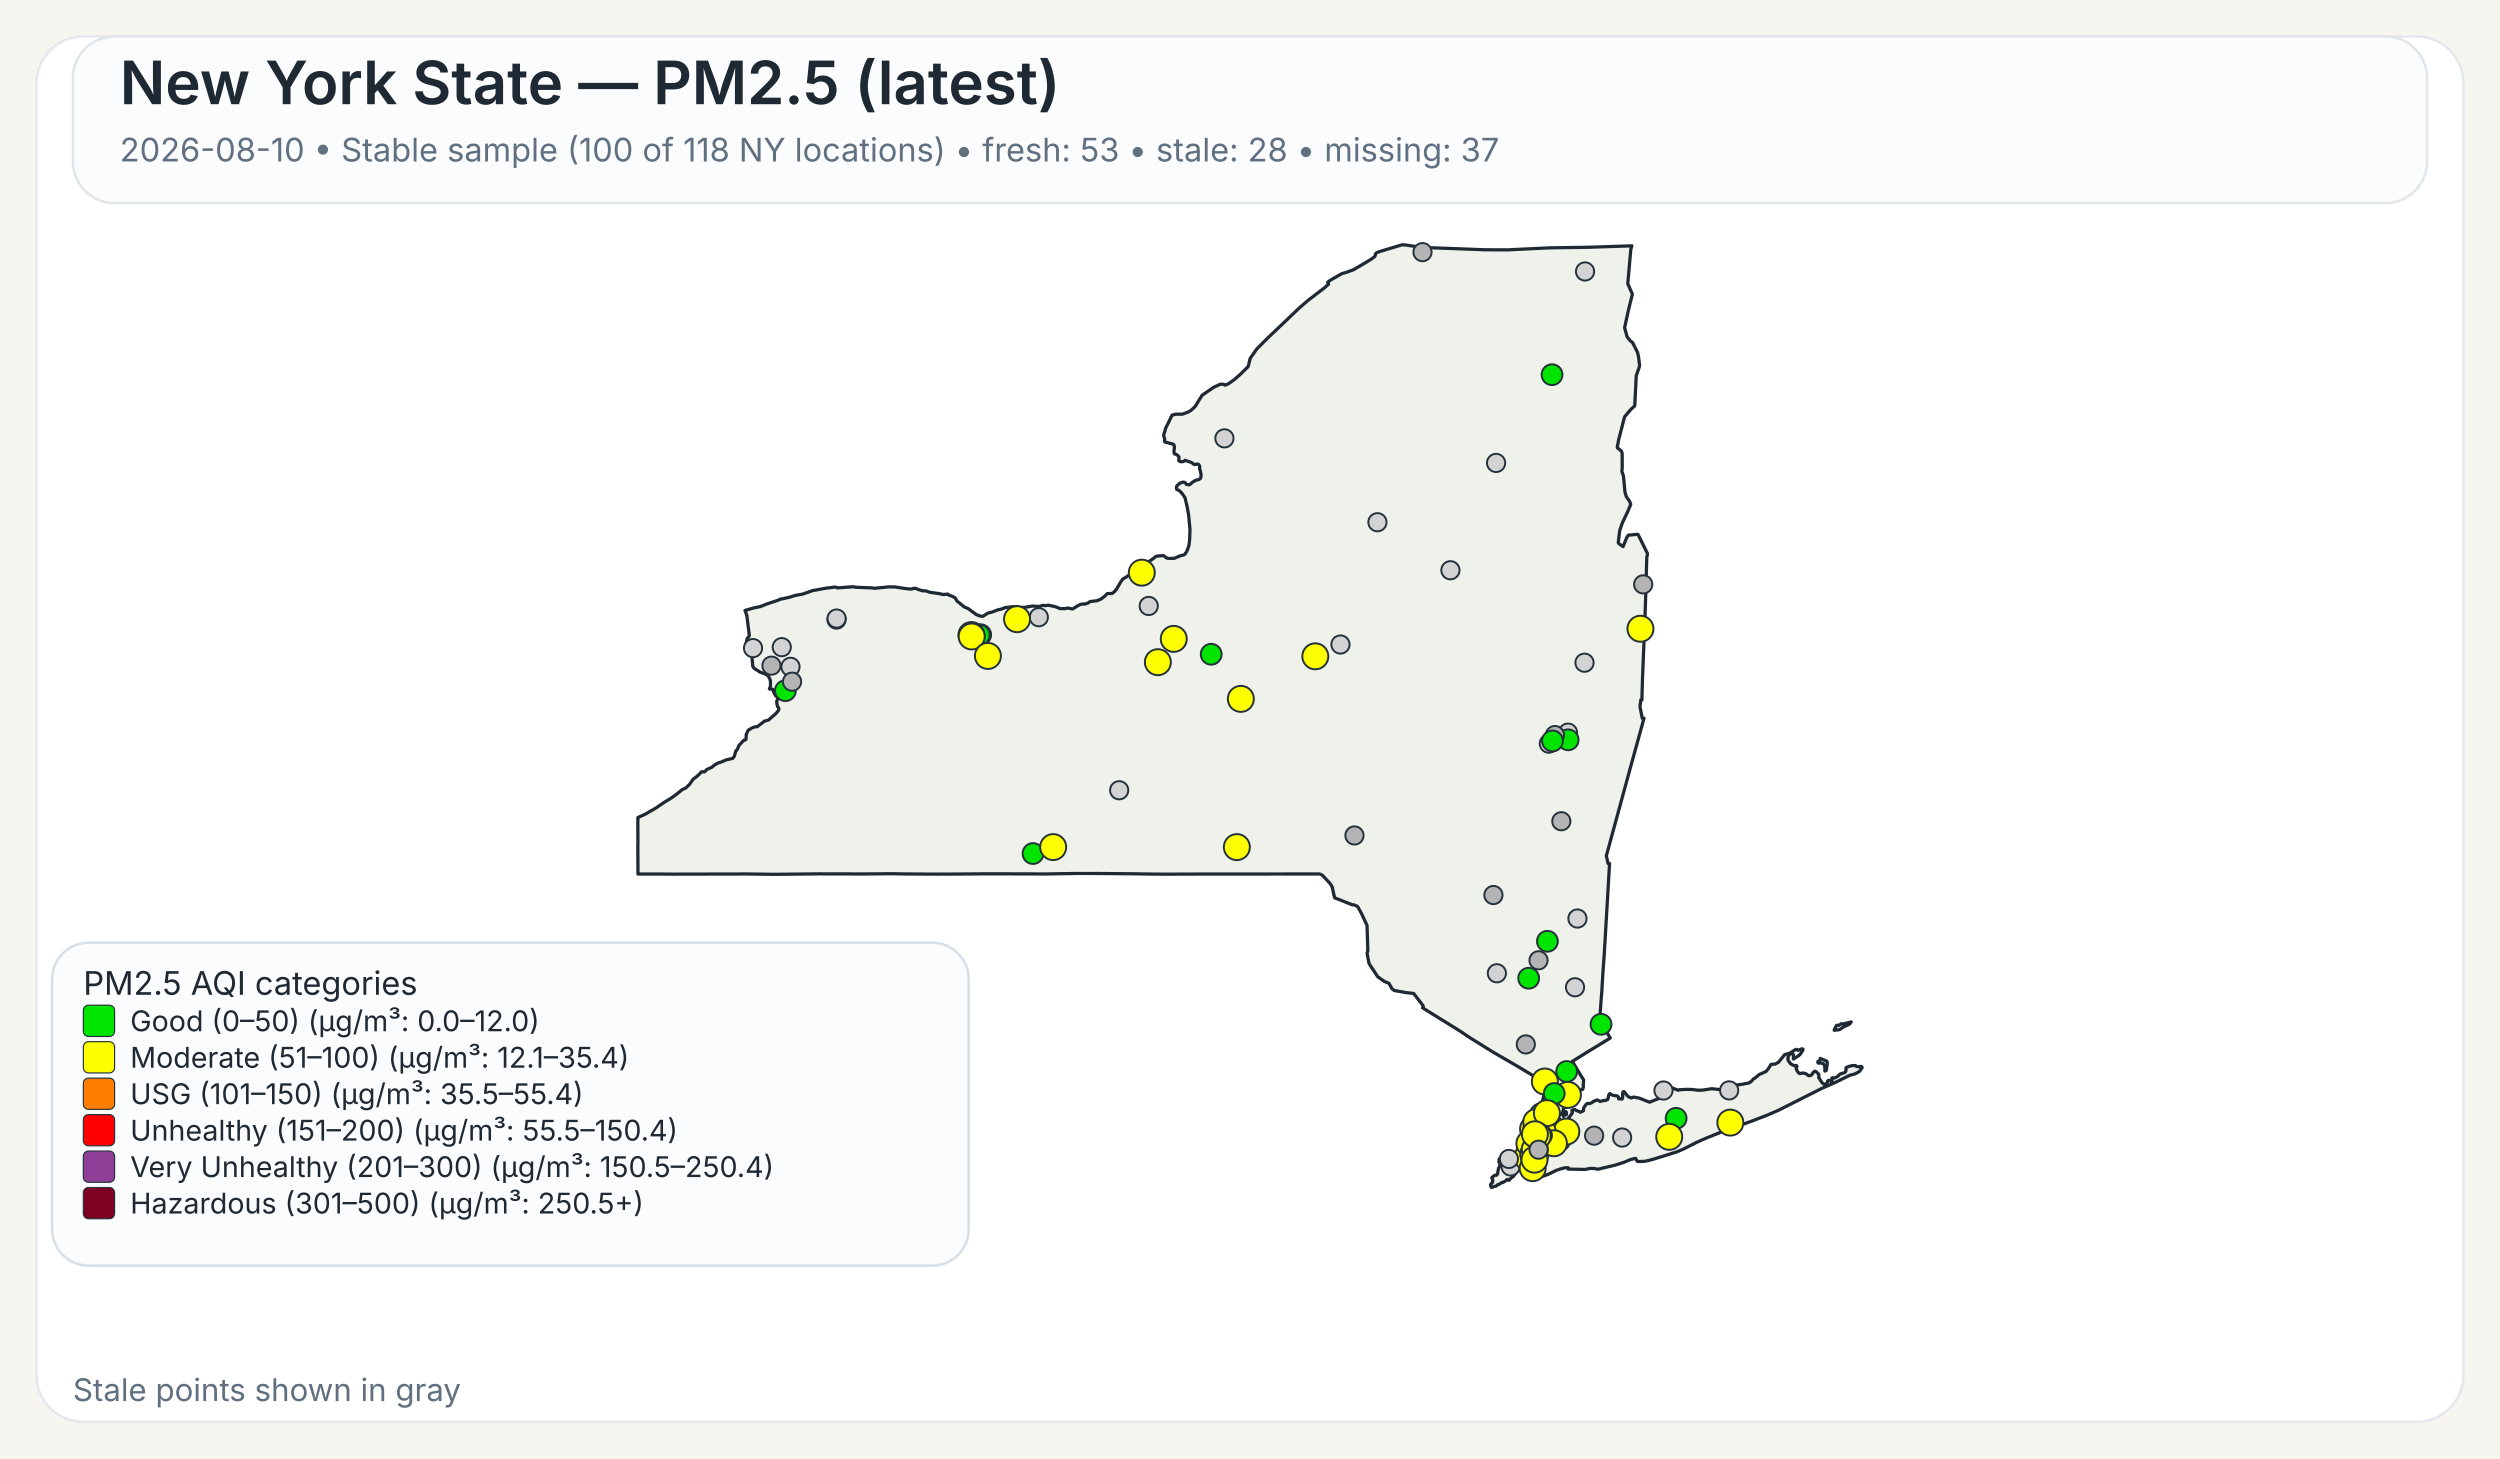
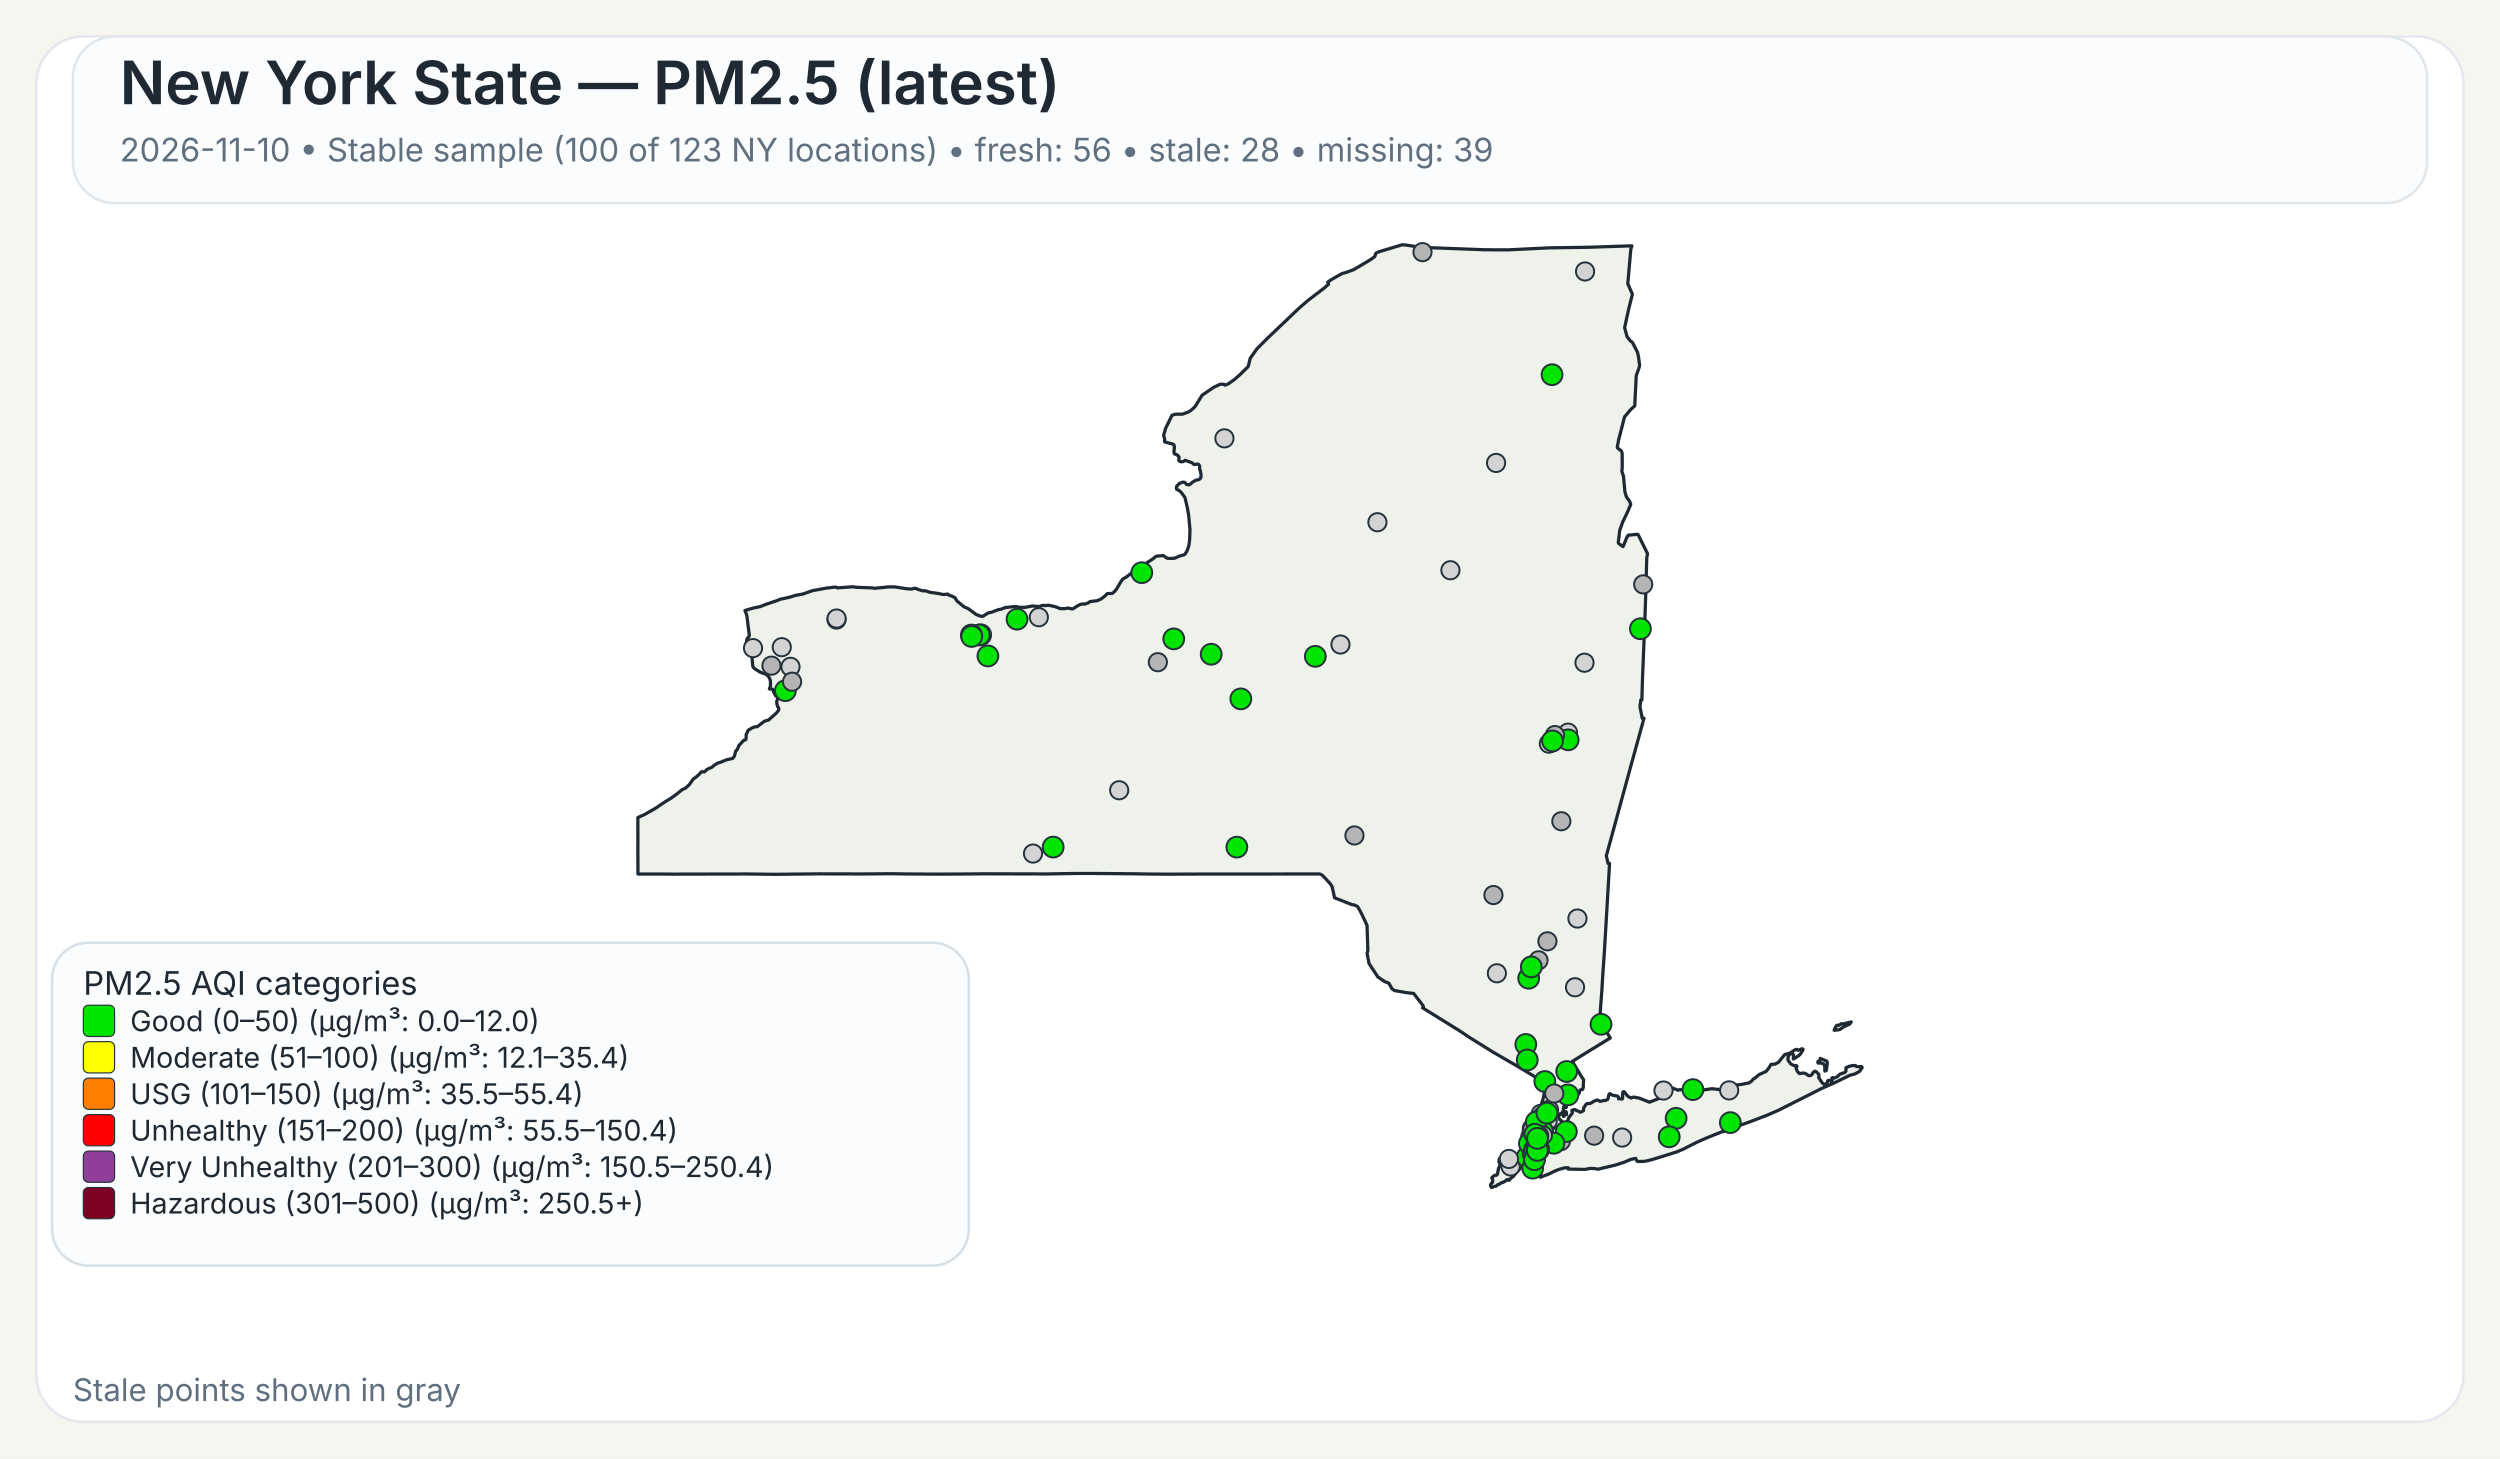
<svg xmlns="http://www.w3.org/2000/svg" width="960" height="560">
  <rect x="0" y="0" width="960" height="560" fill="#F7F5EF" />
  <rect x="14" y="14" width="932" height="532" rx="18" ry="18" fill="#FFFFFF" stroke="#E4E8EE" stroke-width="1" />
  <rect x="28" y="14" width="904" height="64" rx="16" ry="16" fill="#FBFCFD" stroke="#E1E6EB" stroke-width="1" />
  <text x="46" y="40" font-family="Public Sans, Inter, Aptos, Segoe UI, Arial, sans-serif" font-size="23" font-weight="600" fill="#1F2933">New York State — PM2.5 (latest)</text>
-   <text x="46" y="62" font-family="Public Sans, Inter, Aptos, Segoe UI, Arial, sans-serif" font-size="12.5" font-weight="400" fill="#607080">2026-08-10 • Stable sample (100 of 118 NY locations) • fresh: 53 • stale: 28 • missing: 37</text>
+   <text x="46" y="62" font-family="Public Sans, Inter, Aptos, Segoe UI, Arial, sans-serif" font-size="12.5" font-weight="400" fill="#607080">2026-11-10 • Stable sample (100 of 123 NY locations) • fresh: 56 • stale: 28 • missing: 39</text>
  <path d="M601.06,426.90 L601.23,426.83 L601.48,427.07 L601.55,427.32 L601.50,428.06 L601.28,428.08 L601.08,427.81 L601.04,427.27 L601.06,426.90 Z" fill="#EEF2EA" stroke="#1F2933" stroke-width="1.25" stroke-linejoin="round" />
  <path d="M585.16,439.66 L585.21,439.61 L585.24,439.63 L585.33,439.75 L585.00,440.50 L584.94,440.59 L584.83,440.54 L584.77,440.43 L584.80,440.38 L585.16,439.66 Z" fill="#EEF2EA" stroke="#1F2933" stroke-width="1.25" stroke-linejoin="round" />
  <path d="M579.00,452.87 L578.74,452.93 L578.02,453.54 L577.00,454.12 L576.75,454.04 L575.70,454.75 L575.07,454.93 L574.52,455.48 L573.72,455.58 L572.92,456.00 L572.71,455.95 L572.45,455.50 L572.36,455.05 L572.56,454.57 L573.14,454.01 L573.21,453.18 L572.85,452.21 L573.97,451.28 L574.68,451.28 L575.04,450.81 L575.45,448.53 L575.88,447.92 L575.97,447.53 L575.92,446.38 L575.63,446.32 L575.58,446.12 L575.66,445.16 L576.32,444.30 L576.87,444.03 L577.23,444.07 L577.46,444.30 L578.49,444.56 L580.44,444.30 L582.44,443.79 L583.07,443.83 L583.44,444.38 L583.57,445.77 L584.00,446.72 L584.43,447.38 L584.07,448.20 L583.53,448.95 L582.19,450.36 L580.96,451.93 L580.89,451.88 L580.35,452.27 L579.42,453.28 L579.25,452.99 L579.00,452.87 Z" fill="#EEF2EA" stroke="#1F2933" stroke-width="1.25" stroke-linejoin="round" />
  <path d="M698.65,407.28 L698.89,406.98 L698.98,406.42 L701.51,407.51 L701.69,408.12 L701.35,410.97 L700.83,411.31 L700.74,411.25 L700.74,409.57 L700.38,408.71 L700.19,408.52 L699.35,408.18 L698.24,408.24 L698.08,408.08 L698.02,407.81 L698.15,407.57 L698.65,407.28 Z" fill="#EEF2EA" stroke="#1F2933" stroke-width="1.25" stroke-linejoin="round" />
  <path d="M709.87,392.68 L710.87,392.40 L710.37,393.17 L709.71,393.51 L708.74,393.94 L707.77,394.42 L706.83,395.10 L706.37,395.39 L704.33,395.63 L704.44,395.18 L704.77,394.57 L705.12,393.94 L705.39,393.69 L706.11,393.74 L707.05,393.11 L707.70,393.19 L709.32,392.81 L709.87,392.68 Z" fill="#EEF2EA" stroke="#1F2933" stroke-width="1.25" stroke-linejoin="round" />
  <path d="M601.43,424.75 L601.44,424.82 L601.44,424.87 L601.44,424.97 L601.48,425.16 L601.44,425.24 L601.21,425.31 L600.95,425.08 L600.95,424.92 L601.10,424.88 L601.13,424.65 L601.23,424.58 L601.37,424.64 L601.42,424.70 L601.43,424.75 Z" fill="#EEF2EA" stroke="#1F2933" stroke-width="1.25" stroke-linejoin="round" />
  <path d="M623.05,163.10 L621.53,169.00 L621.04,171.61 L621.07,171.95 L622.62,173.20 L622.91,174.06 L622.94,179.46 L622.80,180.98 L623.43,182.92 L623.96,188.79 L624.50,190.70 L624.50,190.71 L625.79,192.51 L626.21,193.67 L625.60,195.12 L625.01,196.54 L623.06,200.59 L622.75,201.47 L621.98,203.67 L621.41,208.34 L621.56,208.68 L623.25,209.89 L624.72,206.33 L625.25,205.52 L628.84,205.16 L629.06,205.34 L632.45,212.18 L632.66,212.61 L632.36,214.21 L632.03,225.74 L632.03,225.80 L632.02,226.34 L632.00,227.05 L631.90,230.25 L631.64,238.09 L631.03,253.00 L630.74,259.97 L630.73,260.06 L630.73,260.23 L630.48,268.80 L630.08,268.74 L629.75,271.32 L630.61,275.80 L631.30,275.80 L628.80,284.88 L626.09,294.70 L622.63,307.38 L616.83,328.64 L617.50,331.57 L618.07,331.57 L617.02,349.62 L617.02,349.66 L616.71,354.88 L616.28,362.25 L616.04,366.27 L615.53,373.42 L615.30,377.22 L615.29,377.28 L615.29,377.35 L615.28,377.44 L615.28,377.49 L615.27,377.53 L615.19,379.03 L615.19,379.14 L615.18,379.18 L615.18,379.35 L615.17,379.49 L615.12,380.31 L615.09,380.73 L615.08,380.89 L614.72,385.46 L614.66,386.30 L614.29,391.98 L618.35,398.60 L616.75,399.56 L616.45,399.75 L610.52,403.39 L609.46,404.03 L609.01,404.31 L603.77,407.58 L605.77,410.89 L606.19,411.58 L606.62,412.29 L607.18,413.23 L608.08,414.62 L608.12,414.70 L607.96,416.83 L608.04,417.28 L607.81,418.17 L607.68,418.35 L607.54,418.27 L606.73,418.62 L606.42,419.73 L606.23,420.03 L605.55,420.48 L604.13,421.08 L603.54,421.65 L602.05,422.64 L600.59,424.82 L600.46,425.17 L600.38,425.37 L600.34,426.13 L600.15,426.98 L600.19,427.32 L600.39,427.51 L600.54,427.87 L600.54,428.09 L600.53,428.27 L600.60,428.55 L600.51,428.65 L600.44,428.71 L600.35,428.62 L600.18,428.29 L600.01,427.93 L600.10,427.54 L599.94,427.19 L599.85,427.21 L599.64,427.48 L599.51,427.81 L599.07,427.70 L598.72,427.92 L598.55,428.85 L598.57,429.17 L598.77,429.63 L599.21,430.17 L599.64,430.41 L600.31,431.59 L600.59,432.07 L600.90,432.04 L601.36,431.60 L601.36,431.60 L602.21,429.98 L602.19,429.51 L603.74,427.42 L603.84,427.11 L603.60,426.42 L603.67,426.33 L604.61,426.05 L606.88,427.09 L607.17,426.96 L608.05,426.54 L608.14,425.40 L608.93,424.24 L609.36,423.80 L609.77,423.70 L610.33,423.82 L611.26,423.43 L611.66,423.07 L613.16,422.42 L613.38,422.39 L614.46,422.95 L616.17,422.51 L616.43,422.62 L617.32,422.20 L617.49,421.82 L617.52,421.77 L617.81,420.28 L618.19,419.93 L618.22,419.96 L618.50,420.18 L618.60,420.26 L618.84,420.36 L619.48,420.63 L619.66,420.66 L619.90,420.69 L620.59,420.79 L621.03,420.85 L621.08,420.86 L621.49,421.26 L621.50,421.39 L621.55,421.93 L622.90,422.03 L623.09,421.64 L623.06,420.27 L623.21,419.33 L623.28,419.23 L623.69,419.22 L624.78,420.64 L625.29,421.11 L626.07,421.51 L626.50,421.62 L626.59,421.46 L627.35,421.28 L629.51,421.69 L629.51,421.69 L633.42,423.24 L638.19,421.34 L638.36,420.84 L638.45,419.18 L638.68,418.35 L640.49,417.89 L642.20,417.80 L644.45,418.67 L644.65,418.48 L647.29,418.32 L649.72,418.35 L652.18,418.65 L653.70,418.61 L657.40,418.06 L660.48,418.42 L661.32,417.62 L664.03,416.80 L665.53,416.46 L666.97,416.64 L668.73,416.40 L671.71,415.83 L672.90,414.88 L673.16,414.40 L673.82,414.05 L675.50,412.63 L678.13,411.46 L679.12,410.27 L680.04,408.74 L681.66,408.60 L682.91,407.93 L685.34,404.94 L686.69,404.59 L687.35,404.38 L689.21,403.16 L689.94,402.93 L690.28,403.23 L690.57,403.30 L691.93,402.73 L692.35,402.87 L692.38,403.11 L691.44,404.66 L690.75,405.35 L688.66,406.65 L688.68,405.06 L688.30,404.60 L687.92,404.54 L687.60,404.66 L687.09,405.06 L686.58,406.01 L686.59,407.08 L687.65,408.54 L688.81,409.15 L689.85,409.20 L690.06,409.50 L689.68,410.21 L690.24,411.51 L691.03,412.27 L692.17,412.06 L692.88,412.09 L693.59,412.39 L694.51,413.06 L695.19,413.03 L695.62,412.79 L695.84,412.56 L696.12,411.95 L696.83,411.38 L696.98,411.33 L697.37,411.49 L698.35,412.46 L698.48,413.14 L698.35,413.73 L699.60,415.66 L700.04,416.12 L700.44,416.32 L700.84,416.33 L701.58,415.93 L701.76,415.37 L701.81,415.13 L701.99,414.91 L702.86,414.89 L703.07,415.26 L703.12,415.25 L703.24,415.22 L703.45,415.13 L703.57,414.86 L703.45,414.38 L703.43,414.00 L703.70,413.83 L704.39,413.98 L705.62,413.37 L706.56,412.46 L708.48,411.82 L708.83,411.29 L708.88,410.85 L708.80,410.51 L708.92,409.94 L710.19,409.44 L711.31,409.19 L712.51,409.17 L712.73,409.44 L713.09,409.58 L714.27,409.63 L714.58,409.48 L714.99,409.75 L715.07,409.99 L714.02,411.45 L712.24,412.42 L710.34,412.90 L704.77,415.65 L699.71,417.88 L682.98,426.32 L678.57,428.24 L672.42,430.60 L662.20,434.30 L661.73,434.58 L661.49,434.51 L660.84,434.74 L655.19,437.03 L651.62,438.61 L646.31,441.30 L643.78,442.36 L638.41,444.04 L634.66,445.20 L632.83,445.67 L631.47,445.96 L631.32,445.96 L628.83,446.02 L628.63,445.87 L628.07,444.81 L626.15,445.24 L623.74,446.28 L621.85,446.89 L620.27,447.40 L613.61,448.98 L612.34,448.74 L610.73,448.66 L608.60,449.06 L605.36,448.99 L602.17,448.93 L602.19,448.77 L602.25,448.43 L600.97,448.42 L599.39,448.83 L599.07,448.91 L597.43,449.50 L594.79,450.81 L591.48,452.07 L591.48,451.26 L591.59,450.86 L591.41,450.49 L591.24,450.39 L590.88,450.18 L590.56,449.81 L590.00,449.87 L588.10,450.05 L587.46,450.03 L587.05,449.85 L586.87,449.72 L586.81,449.43 L587.15,448.99 L587.21,448.90 L587.49,448.42 L587.39,448.02 L586.94,447.62 L585.63,447.32 L585.23,446.64 L585.06,445.69 L585.31,444.71 L585.45,444.41 L585.68,443.96 L586.50,442.95 L586.37,441.37 L586.22,441.17 L586.16,441.08 L586.11,440.71 L586.29,440.19 L586.49,440.03 L586.59,439.53 L586.42,439.11 L586.13,438.91 L586.77,435.14 L587.04,434.58 L587.53,433.54 L588.00,432.56 L588.37,431.79 L590.66,426.98 L591.27,425.68 L591.55,425.09 L591.55,425.09 L591.90,424.00 L592.36,422.57 L592.47,422.24 L593.89,415.87 L593.37,415.86 L592.83,415.54 L585.14,410.91 L585.14,410.91 L582.09,409.08 L581.83,408.93 L574.90,404.92 L573.64,404.20 L565.84,399.35 L564.27,398.37 L560.37,395.76 L546.26,387.01 L546.57,386.68 L546.49,386.22 L542.83,381.48 L542.63,381.46 L540.06,381.17 L535.45,380.37 L534.54,379.69 L533.32,377.55 L531.70,376.93 L529.06,375.09 L525.71,370.01 L525.14,367.03 L524.96,366.10 L525.25,365.02 L524.94,355.37 L522.72,350.61 L521.32,348.08 L519.78,347.40 L519.41,347.49 L512.48,344.75 L511.52,340.44 L510.72,339.24 L507.79,336.09 L506.74,335.59 L502.43,335.60 L502.18,335.60 L499.75,335.60 L499.39,335.61 L499.35,335.61 L469.83,335.63 L469.66,335.63 L462.36,335.64 L461.30,335.63 L460.85,335.63 L460.00,335.64 L448.21,335.68 L447.85,335.68 L441.17,335.63 L440.91,335.63 L435.49,335.54 L435.46,335.54 L420.14,335.41 L418.99,335.41 L413.90,335.41 L413.83,335.41 L413.52,335.41 L412.93,335.41 L412.60,335.42 L411.23,335.45 L411.22,335.45 L408.74,335.48 L408.73,335.48 L401.77,335.60 L379.14,335.54 L372.91,335.59 L364.59,335.65 L360.26,335.66 L359.71,335.67 L347.88,335.60 L347.87,335.60 L342.30,335.51 L337.43,335.55 L331.40,335.60 L314.24,335.56 L297.70,335.74 L295.08,335.71 L287.13,335.61 L286.61,335.61 L258.23,335.67 L257.47,335.66 L253.93,335.63 L253.07,335.62 L253.07,335.63 L244.98,335.62 L244.93,325.04 L244.95,323.48 L244.96,322.52 L244.95,321.67 L244.95,321.16 L244.95,320.84 L244.93,316.08 L244.94,315.42 L244.94,313.93 L247.57,312.75 L251.88,310.27 L254.93,308.19 L257.77,306.44 L259.87,304.92 L262.02,303.17 L263.28,302.62 L264.74,301.24 L266.14,299.24 L267.54,298.19 L268.72,297.09 L269.32,296.39 L269.90,296.33 L270.33,296.44 L270.54,296.38 L271.04,295.92 L271.36,295.51 L273.40,294.60 L274.52,293.65 L275.81,292.96 L276.98,292.61 L278.76,291.83 L281.41,291.20 L282.01,290.34 L282.12,289.92 L282.55,288.31 L282.75,288.22 L283.00,287.95 L283.49,287.01 L283.63,286.42 L285.57,284.28 L285.90,284.29 L286.46,283.91 L286.55,282.02 L287.35,280.35 L289.13,279.36 L289.89,279.12 L290.78,279.05 L293.57,276.92 L295.12,276.50 L298.07,273.86 L298.97,272.76 L299.09,272.13 L298.79,271.45 L298.62,271.42 L298.36,270.43 L298.24,269.33 L298.55,268.66 L298.61,268.16 L298.25,267.28 L297.85,267.20 L297.24,266.09 L296.70,264.68 L295.46,264.54 L295.86,263.47 L295.86,261.59 L295.66,260.80 L295.08,259.71 L294.94,259.59 L294.28,258.99 L291.89,258.11 L289.57,256.64 L289.07,255.88 L288.57,250.10 L288.55,249.89 L286.78,249.43 L286.31,248.17 L286.88,245.30 L287.63,244.40 L287.73,243.95 L286.78,236.32 L286.06,234.43 L289.07,233.54 L291.93,232.93 L294.37,231.97 L298.62,230.55 L299.99,229.95 L300.12,230.02 L303.47,229.26 L305.29,228.66 L308.28,228.12 L312.00,226.81 L317.17,225.86 L320.65,225.44 L321.03,225.47 L321.59,225.76 L322.04,225.72 L327.70,225.30 L328.39,225.50 L334.82,225.75 L335.83,225.90 L341.09,225.38 L343.51,225.37 L348.32,226.10 L349.98,226.20 L350.03,226.20 L351.12,225.89 L351.79,225.98 L352.52,226.34 L354.31,226.87 L355.38,226.87 L357.13,227.45 L360.63,227.94 L361.77,228.24 L362.50,228.28 L363.98,228.13 L364.17,228.44 L365.74,229.01 L366.72,229.54 L367.48,230.77 L369.92,232.79 L370.31,233.07 L371.82,233.73 L373.38,234.88 L374.86,235.97 L376.42,236.57 L377.42,236.67 L379.40,235.40 L380.84,235.07 L383.21,234.17 L384.54,233.89 L385.93,233.32 L386.27,233.28 L386.83,233.22 L388.90,232.98 L390.48,232.95 L391.11,233.18 L393.48,233.24 L396.46,232.70 L398.89,232.91 L400.66,232.42 L401.43,232.58 L402.53,232.39 L405.18,232.95 L407.17,233.73 L409.20,233.71 L409.87,233.47 L411.66,233.83 L412.03,233.77 L413.80,232.63 L414.88,232.08 L415.91,231.92 L416.48,231.99 L417.81,231.55 L418.60,231.00 L421.39,230.66 L422.92,229.95 L424.23,228.91 L425.18,227.95 L425.69,227.93 L427.12,227.87 L427.93,227.21 L428.83,226.10 L430.44,223.32 L431.14,222.35 L431.96,221.89 L432.55,221.55 L435.18,219.53 L437.03,218.59 L437.61,217.92 L437.98,217.72 L438.51,217.88 L439.70,217.38 L440.56,215.99 L442.64,214.67 L443.82,213.70 L444.23,213.55 L446.72,213.34 L448.11,214.33 L448.97,214.45 L450.99,214.38 L453.20,213.43 L454.63,213.07 L455.05,212.77 L455.69,211.79 L456.17,210.59 L456.55,209.40 L456.81,207.36 L456.96,203.41 L456.73,200.97 L456.44,197.89 L455.97,195.10 L455.02,191.05 L453.78,189.32 L452.78,188.33 L452.13,188.08 L451.81,187.86 L451.74,187.30 L451.84,186.69 L452.22,186.31 L452.64,185.89 L453.10,185.51 L453.80,185.32 L454.18,185.14 L454.70,185.18 L455.13,185.37 L455.61,186.03 L456.63,186.18 L457.19,185.84 L457.91,185.17 L459.24,184.37 L460.00,184.28 L460.73,183.93 L461.08,183.54 L461.22,182.35 L460.90,180.72 L460.70,180.14 L460.66,179.72 L460.67,178.99 L460.38,178.40 L459.97,178.19 L458.56,178.39 L457.66,177.67 L455.09,176.75 L454.57,177.13 L454.12,177.30 L453.65,177.30 L453.29,177.28 L452.94,177.12 L452.67,176.90 L452.67,176.38 L452.79,175.72 L452.62,175.27 L451.89,174.63 L451.54,174.45 L451.01,174.30 L450.87,173.94 L450.80,173.54 L450.84,172.88 L450.99,171.72 L450.78,170.78 L450.56,170.60 L447.23,169.68 L447.20,168.34 L446.83,167.32 L447.02,166.42 L447.35,165.48 L447.50,164.69 L450.06,159.42 L451.61,159.04 L454.05,159.05 L456.36,158.18 L457.28,157.64 L458.88,156.17 L461.63,151.75 L465.96,148.79 L468.59,147.53 L469.94,147.58 L470.43,147.90 L471.65,147.40 L473.83,145.88 L476.29,143.74 L476.97,143.06 L479.31,140.74 L480.08,137.59 L482.60,134.01 L486.70,129.90 L498.91,118.26 L502.36,115.29 L508.27,110.78 L510.16,109.15 L509.83,108.34 L511.28,107.35 L515.25,105.08 L516.86,104.64 L519.80,103.55 L524.26,100.92 L526.51,99.55 L527.81,98.60 L528.14,98.00 L528.16,97.54 L528.55,97.08 L529.76,96.60 L538.43,94.00 L539.92,94.10 L544.47,94.80 L545.84,95.00 L570.26,95.91 L578.85,95.95 L585.96,95.61 L595.04,95.17 L609.91,94.95 L626.65,94.40 L626.23,95.73 L625.68,102.02 L625.07,108.95 L626.84,112.98 L625.33,119.03 L623.85,125.84 L624.79,129.27 L625.53,130.26 L625.83,130.68 L626.91,131.56 L626.91,131.56 L628.81,135.29 L629.22,137.19 L629.59,140.21 L629.45,141.06 L628.32,144.25 L627.83,154.15 L627.74,155.85 L626.19,157.27 L623.83,160.07 L623.05,163.10 Z" fill="#EEF2EA" stroke="#1F2933" stroke-width="1.25" stroke-linejoin="round" />
  <circle cx="574.80" cy="373.74" r="3.50" fill="lightgray" stroke="#24313A" stroke-width="0.75" />
  <circle cx="296.24" cy="255.61" r="3.50" fill="rgb(180,180,180)" stroke="#24313A" stroke-width="0.75" />
-   <circle cx="585.91" cy="401.06" r="3.50" fill="rgb(180,180,180)" stroke="#24313A" stroke-width="0.75" />
+   <circle cx="585.91" cy="401.06" r="4.00" fill="#00E400" stroke="#24313A" stroke-width="0.75" />
  <circle cx="590.67" cy="430.08" r="3.50" fill="lightgray" stroke="#24313A" stroke-width="0.75" />
  <circle cx="587.01" cy="375.64" r="4.00" fill="#00E400" stroke="#24313A" stroke-width="0.75" />
  <circle cx="580.07" cy="447.93" r="3.50" fill="lightgray" stroke="#24313A" stroke-width="0.75" />
  <circle cx="528.93" cy="200.54" r="3.50" fill="lightgray" stroke="#24313A" stroke-width="0.75" />
  <circle cx="622.90" cy="436.82" r="3.50" fill="lightgray" stroke="#24313A" stroke-width="0.75" />
  <circle cx="321.22" cy="237.92" r="3.50" fill="lightgray" stroke="#24313A" stroke-width="0.75" />
  <circle cx="556.96" cy="218.97" r="3.50" fill="lightgray" stroke="#24313A" stroke-width="0.75" />
  <circle cx="574.50" cy="177.77" r="3.50" fill="lightgray" stroke="#24313A" stroke-width="0.75" />
  <circle cx="429.77" cy="303.46" r="3.50" fill="lightgray" stroke="#24313A" stroke-width="0.75" />
  <circle cx="514.74" cy="247.49" r="3.50" fill="lightgray" stroke="#24313A" stroke-width="0.75" />
  <circle cx="470.18" cy="168.33" r="3.50" fill="lightgray" stroke="#24313A" stroke-width="0.75" />
  <circle cx="376.59" cy="243.75" r="4.00" fill="#00E400" stroke="#24313A" stroke-width="0.75" />
-   <circle cx="591.63" cy="427.72" r="4.00" fill="#00E400" stroke="#24313A" stroke-width="0.75" />
-   <circle cx="593.40" cy="430.37" r="4.00" fill="#00E400" stroke="#24313A" stroke-width="0.75" />
+   <circle cx="591.63" cy="427.72" r="3.50" fill="rgb(180,180,180)" stroke="#24313A" stroke-width="0.75" />
+   <circle cx="593.40" cy="430.37" r="3.50" fill="lightgray" stroke="#24313A" stroke-width="0.75" />
  <circle cx="593.93" cy="437.51" r="4.00" fill="#00E400" stroke="#24313A" stroke-width="0.75" />
  <circle cx="602.12" cy="281.33" r="3.50" fill="lightgray" stroke="#24313A" stroke-width="0.75" />
  <circle cx="398.91" cy="237.01" r="3.50" fill="lightgray" stroke="#24313A" stroke-width="0.75" />
  <circle cx="598.03" cy="436.67" r="4.00" fill="#00E400" stroke="#24313A" stroke-width="0.75" />
  <circle cx="595.98" cy="143.88" r="4.00" fill="#00E400" stroke="#24313A" stroke-width="0.75" />
  <circle cx="601.61" cy="411.46" r="4.00" fill="#00E400" stroke="#24313A" stroke-width="0.75" />
  <circle cx="608.45" cy="254.48" r="3.50" fill="lightgray" stroke="#24313A" stroke-width="0.75" />
  <circle cx="604.81" cy="379.11" r="3.50" fill="lightgray" stroke="#24313A" stroke-width="0.75" />
  <circle cx="588.51" cy="437.27" r="3.50" fill="rgb(180,180,180)" stroke="#24313A" stroke-width="0.75" />
  <circle cx="465.10" cy="251.23" r="4.00" fill="#00E400" stroke="#24313A" stroke-width="0.75" />
-   <circle cx="396.68" cy="327.76" r="4.00" fill="#00E400" stroke="#24313A" stroke-width="0.75" />
+   <circle cx="396.68" cy="327.76" r="3.50" fill="lightgray" stroke="#24313A" stroke-width="0.75" />
  <circle cx="643.63" cy="429.43" r="4.00" fill="#00E400" stroke="#24313A" stroke-width="0.75" />
-   <circle cx="586.47" cy="444.33" r="5.00" fill="#FFFF00" stroke="#24313A" stroke-width="0.75" />
+   <circle cx="586.47" cy="444.33" r="4.00" fill="#00E400" stroke="#24313A" stroke-width="0.75" />
  <circle cx="303.55" cy="256.06" r="3.50" fill="lightgray" stroke="#24313A" stroke-width="0.75" />
  <circle cx="602.17" cy="284.09" r="4.00" fill="#00E400" stroke="#24313A" stroke-width="0.75" />
  <circle cx="301.59" cy="265.22" r="4.00" fill="#00E400" stroke="#24313A" stroke-width="0.75" />
  <circle cx="321.26" cy="237.52" r="3.50" fill="lightgray" stroke="#24313A" stroke-width="0.75" />
  <circle cx="612.15" cy="436.09" r="3.50" fill="rgb(180,180,180)" stroke="#24313A" stroke-width="0.75" />
  <circle cx="587.88" cy="438.53" r="3.50" fill="rgb(180,180,180)" stroke="#24313A" stroke-width="0.75" />
  <circle cx="591.83" cy="440.12" r="3.50" fill="lightgray" stroke="#24313A" stroke-width="0.75" />
  <circle cx="594.32" cy="430.48" r="3.50" fill="lightgray" stroke="#24313A" stroke-width="0.75" />
  <circle cx="594.83" cy="426.21" r="3.50" fill="lightgray" stroke="#24313A" stroke-width="0.75" />
  <circle cx="605.74" cy="352.72" r="3.50" fill="lightgray" stroke="#24313A" stroke-width="0.75" />
  <circle cx="664.00" cy="418.71" r="3.50" fill="lightgray" stroke="#24313A" stroke-width="0.75" />
  <circle cx="546.24" cy="96.82" r="3.50" fill="rgb(180,180,180)" stroke="#24313A" stroke-width="0.75" />
  <circle cx="638.78" cy="418.76" r="3.50" fill="lightgray" stroke="#24313A" stroke-width="0.75" />
  <circle cx="304.16" cy="261.77" r="3.50" fill="rgb(180,180,180)" stroke="#24313A" stroke-width="0.75" />
-   <circle cx="441.11" cy="232.69" r="3.50" fill="lightgray" stroke="#24313A" stroke-width="0.75" />
-   <circle cx="598.43" cy="436.52" r="3.50" fill="rgb(180,180,180)" stroke="#24313A" stroke-width="0.75" />
+   <circle cx="598.43" cy="436.52" r="4.00" fill="#00E400" stroke="#24313A" stroke-width="0.75" />
  <circle cx="376.03" cy="243.84" r="4.00" fill="#00E400" stroke="#24313A" stroke-width="0.75" />
  <circle cx="592.26" cy="428.72" r="3.50" fill="rgb(180,180,180)" stroke="#24313A" stroke-width="0.75" />
  <circle cx="579.43" cy="445.03" r="3.50" fill="lightgray" stroke="#24313A" stroke-width="0.75" />
-   <circle cx="602.08" cy="420.44" r="5.00" fill="#FFFF00" stroke="#24313A" stroke-width="0.75" />
+   <circle cx="602.08" cy="420.44" r="4.00" fill="#00E400" stroke="#24313A" stroke-width="0.75" />
  <circle cx="590.18" cy="441.64" r="3.50" fill="rgb(180,180,180)" stroke="#24313A" stroke-width="0.75" />
  <circle cx="520.11" cy="320.82" r="3.50" fill="rgb(180,180,180)" stroke="#24313A" stroke-width="0.75" />
  <circle cx="601.48" cy="434.51" r="3.50" fill="rgb(180,180,180)" stroke="#24313A" stroke-width="0.75" />
  <circle cx="598.28" cy="436.62" r="3.50" fill="rgb(180,180,180)" stroke="#24313A" stroke-width="0.75" />
-   <circle cx="601.48" cy="434.52" r="3.50" fill="rgb(180,180,180)" stroke="#24313A" stroke-width="0.75" />
+   <circle cx="601.48" cy="434.52" r="3.50" fill="lightgray" stroke="#24313A" stroke-width="0.75" />
  <circle cx="608.66" cy="104.24" r="3.50" fill="lightgray" stroke="#24313A" stroke-width="0.75" />
-   <circle cx="373.02" cy="243.85" r="5.00" fill="#FFFF00" stroke="#24313A" stroke-width="0.75" />
+   <circle cx="373.02" cy="243.85" r="4.00" fill="#00E400" stroke="#24313A" stroke-width="0.75" />
  <circle cx="598.27" cy="436.67" r="3.50" fill="lightgray" stroke="#24313A" stroke-width="0.75" />
  <circle cx="598.28" cy="436.62" r="3.50" fill="lightgray" stroke="#24313A" stroke-width="0.75" />
  <circle cx="587.67" cy="436.46" r="3.50" fill="lightgray" stroke="#24313A" stroke-width="0.75" />
  <circle cx="590.79" cy="368.76" r="3.50" fill="rgb(180,180,180)" stroke="#24313A" stroke-width="0.75" />
-   <circle cx="593.22" cy="415.30" r="5.00" fill="#FFFF00" stroke="#24313A" stroke-width="0.75" />
-   <circle cx="590.92" cy="439.03" r="5.00" fill="#FFFF00" stroke="#24313A" stroke-width="0.75" />
+   <circle cx="593.22" cy="415.30" r="4.00" fill="#00E400" stroke="#24313A" stroke-width="0.75" />
+   <circle cx="590.92" cy="439.03" r="4.00" fill="#00E400" stroke="#24313A" stroke-width="0.75" />
  <circle cx="300.20" cy="248.51" r="3.50" fill="lightgray" stroke="#24313A" stroke-width="0.75" />
-   <circle cx="588.55" cy="448.58" r="5.00" fill="#FFFF00" stroke="#24313A" stroke-width="0.75" />
+   <circle cx="588.55" cy="448.58" r="4.00" fill="#00E400" stroke="#24313A" stroke-width="0.75" />
  <circle cx="592.77" cy="438.21" r="3.50" fill="lightgray" stroke="#24313A" stroke-width="0.75" />
  <circle cx="592.77" cy="438.23" r="3.50" fill="rgb(180,180,180)" stroke="#24313A" stroke-width="0.75" />
  <circle cx="592.78" cy="438.21" r="3.50" fill="rgb(180,180,180)" stroke="#24313A" stroke-width="0.75" />
  <circle cx="592.81" cy="438.17" r="3.50" fill="rgb(180,180,180)" stroke="#24313A" stroke-width="0.75" />
  <circle cx="592.70" cy="438.35" r="3.50" fill="rgb(180,180,180)" stroke="#24313A" stroke-width="0.75" />
  <circle cx="592.76" cy="438.20" r="3.50" fill="lightgray" stroke="#24313A" stroke-width="0.75" />
  <circle cx="592.66" cy="438.26" r="3.50" fill="lightgray" stroke="#24313A" stroke-width="0.75" />
  <circle cx="599.38" cy="438.19" r="3.50" fill="rgb(180,180,180)" stroke="#24313A" stroke-width="0.75" />
-   <circle cx="474.95" cy="325.29" r="5.00" fill="#FFFF00" stroke="#24313A" stroke-width="0.75" />
-   <circle cx="588.70" cy="433.55" r="5.00" fill="#FFFF00" stroke="#24313A" stroke-width="0.75" />
-   <circle cx="601.48" cy="434.52" r="5.00" fill="#FFFF00" stroke="#24313A" stroke-width="0.75" />
-   <circle cx="629.93" cy="241.44" r="5.00" fill="#FFFF00" stroke="#24313A" stroke-width="0.75" />
+   <circle cx="474.95" cy="325.29" r="4.00" fill="#00E400" stroke="#24313A" stroke-width="0.75" />
+   <circle cx="588.70" cy="433.55" r="4.00" fill="#00E400" stroke="#24313A" stroke-width="0.75" />
+   <circle cx="601.48" cy="434.52" r="4.00" fill="#00E400" stroke="#24313A" stroke-width="0.75" />
+   <circle cx="629.93" cy="241.44" r="4.00" fill="#00E400" stroke="#24313A" stroke-width="0.75" />
  <circle cx="599.55" cy="315.36" r="3.50" fill="rgb(180,180,180)" stroke="#24313A" stroke-width="0.75" />
  <circle cx="588.57" cy="437.98" r="3.50" fill="lightgray" stroke="#24313A" stroke-width="0.75" />
  <circle cx="595.75" cy="285.13" r="3.50" fill="rgb(180,180,180)" stroke="#24313A" stroke-width="0.75" />
-   <circle cx="589.13" cy="443.87" r="5.00" fill="#FFFF00" stroke="#24313A" stroke-width="0.75" />
-   <circle cx="594.21" cy="361.46" r="4.00" fill="#00E400" stroke="#24313A" stroke-width="0.75" />
+   <circle cx="589.13" cy="443.87" r="4.00" fill="#00E400" stroke="#24313A" stroke-width="0.75" />
+   <circle cx="594.21" cy="361.46" r="3.50" fill="rgb(180,180,180)" stroke="#24313A" stroke-width="0.75" />
  <circle cx="614.79" cy="393.33" r="4.00" fill="#00E400" stroke="#24313A" stroke-width="0.75" />
  <circle cx="664.45" cy="431.08" r="3.50" fill="lightgray" stroke="#24313A" stroke-width="0.75" />
  <circle cx="597.09" cy="282.26" r="3.50" fill="rgb(180,180,180)" stroke="#24313A" stroke-width="0.75" />
  <circle cx="573.48" cy="343.70" r="3.50" fill="rgb(180,180,180)" stroke="#24313A" stroke-width="0.75" />
-   <circle cx="373.13" cy="244.40" r="5.00" fill="#FFFF00" stroke="#24313A" stroke-width="0.75" />
-   <circle cx="590.03" cy="441.87" r="5.00" fill="#FFFF00" stroke="#24313A" stroke-width="0.75" />
-   <circle cx="664.45" cy="431.08" r="5.00" fill="#FFFF00" stroke="#24313A" stroke-width="0.75" />
-   <circle cx="596.83" cy="419.91" r="4.00" fill="#00E400" stroke="#24313A" stroke-width="0.75" />
-   <circle cx="640.98" cy="436.54" r="5.00" fill="#FFFF00" stroke="#24313A" stroke-width="0.75" />
-   <circle cx="587.29" cy="439.12" r="5.00" fill="#FFFF00" stroke="#24313A" stroke-width="0.75" />
-   <circle cx="589.23" cy="444.79" r="5.00" fill="#FFFF00" stroke="#24313A" stroke-width="0.75" />
+   <circle cx="373.13" cy="244.40" r="4.00" fill="#00E400" stroke="#24313A" stroke-width="0.75" />
+   <circle cx="590.03" cy="441.87" r="4.00" fill="#00E400" stroke="#24313A" stroke-width="0.75" />
+   <circle cx="664.45" cy="431.08" r="4.00" fill="#00E400" stroke="#24313A" stroke-width="0.75" />
+   <circle cx="596.83" cy="419.91" r="3.50" fill="rgb(180,180,180)" stroke="#24313A" stroke-width="0.75" />
+   <circle cx="640.98" cy="436.54" r="4.00" fill="#00E400" stroke="#24313A" stroke-width="0.75" />
+   <circle cx="587.29" cy="439.12" r="4.00" fill="#00E400" stroke="#24313A" stroke-width="0.75" />
+   <circle cx="589.23" cy="444.79" r="4.00" fill="#00E400" stroke="#24313A" stroke-width="0.75" />
  <circle cx="588.46" cy="433.42" r="3.50" fill="rgb(180,180,180)" stroke="#24313A" stroke-width="0.75" />
-   <circle cx="592.37" cy="434.42" r="5.00" fill="#FFFF00" stroke="#24313A" stroke-width="0.75" />
+   <circle cx="592.37" cy="434.42" r="4.00" fill="#00E400" stroke="#24313A" stroke-width="0.75" />
  <circle cx="594.75" cy="285.55" r="3.50" fill="lightgray" stroke="#24313A" stroke-width="0.75" />
  <circle cx="630.99" cy="224.40" r="3.50" fill="rgb(180,180,180)" stroke="#24313A" stroke-width="0.75" />
-   <circle cx="590.52" cy="437.49" r="5.00" fill="#FFFF00" stroke="#24313A" stroke-width="0.75" />
-   <circle cx="589.94" cy="430.85" r="5.00" fill="#FFFF00" stroke="#24313A" stroke-width="0.75" />
+   <circle cx="590.52" cy="437.49" r="4.00" fill="#00E400" stroke="#24313A" stroke-width="0.75" />
+   <circle cx="589.94" cy="430.85" r="4.00" fill="#00E400" stroke="#24313A" stroke-width="0.75" />
+   <circle cx="650.08" cy="418.41" r="4.00" fill="#00E400" stroke="#24313A" stroke-width="0.75" />
  <circle cx="596.15" cy="284.52" r="4.00" fill="#00E400" stroke="#24313A" stroke-width="0.75" />
-   <circle cx="588.77" cy="443.25" r="5.00" fill="#FFFF00" stroke="#24313A" stroke-width="0.75" />
-   <circle cx="596.70" cy="439.01" r="5.00" fill="#FFFF00" stroke="#24313A" stroke-width="0.75" />
-   <circle cx="390.54" cy="237.77" r="5.00" fill="#FFFF00" stroke="#24313A" stroke-width="0.75" />
-   <circle cx="589.36" cy="441.38" r="5.00" fill="#FFFF00" stroke="#24313A" stroke-width="0.75" />
-   <circle cx="450.72" cy="245.33" r="5.00" fill="#FFFF00" stroke="#24313A" stroke-width="0.75" />
-   <circle cx="444.62" cy="254.28" r="5.00" fill="#FFFF00" stroke="#24313A" stroke-width="0.75" />
-   <circle cx="379.36" cy="251.88" r="5.00" fill="#FFFF00" stroke="#24313A" stroke-width="0.75" />
-   <circle cx="594.02" cy="427.45" r="5.00" fill="#FFFF00" stroke="#24313A" stroke-width="0.75" />
+   <circle cx="588.77" cy="443.25" r="4.00" fill="#00E400" stroke="#24313A" stroke-width="0.75" />
+   <circle cx="596.70" cy="439.01" r="4.00" fill="#00E400" stroke="#24313A" stroke-width="0.75" />
+   <circle cx="390.54" cy="237.77" r="4.00" fill="#00E400" stroke="#24313A" stroke-width="0.75" />
+   <circle cx="589.36" cy="441.38" r="4.00" fill="#00E400" stroke="#24313A" stroke-width="0.75" />
+   <circle cx="450.72" cy="245.33" r="4.00" fill="#00E400" stroke="#24313A" stroke-width="0.75" />
+   <circle cx="444.62" cy="254.28" r="3.50" fill="rgb(180,180,180)" stroke="#24313A" stroke-width="0.75" />
+   <circle cx="379.36" cy="251.88" r="4.00" fill="#00E400" stroke="#24313A" stroke-width="0.75" />
+   <circle cx="594.02" cy="427.45" r="4.00" fill="#00E400" stroke="#24313A" stroke-width="0.75" />
  <circle cx="592.46" cy="435.94" r="3.50" fill="rgb(180,180,180)" stroke="#24313A" stroke-width="0.75" />
  <circle cx="289.16" cy="248.87" r="3.50" fill="lightgray" stroke="#24313A" stroke-width="0.75" />
-   <circle cx="505.08" cy="252.03" r="5.00" fill="#FFFF00" stroke="#24313A" stroke-width="0.75" />
-   <circle cx="590.51" cy="436.23" r="5.00" fill="#FFFF00" stroke="#24313A" stroke-width="0.75" />
-   <circle cx="589.41" cy="435.56" r="5.00" fill="#FFFF00" stroke="#24313A" stroke-width="0.75" />
-   <circle cx="438.45" cy="219.90" r="5.00" fill="#FFFF00" stroke="#24313A" stroke-width="0.75" />
-   <circle cx="589.25" cy="445.32" r="5.00" fill="#FFFF00" stroke="#24313A" stroke-width="0.75" />
-   <circle cx="590.82" cy="441.48" r="3.50" fill="rgb(180,180,180)" stroke="#24313A" stroke-width="0.75" />
-   <circle cx="476.48" cy="268.37" r="5.00" fill="#FFFF00" stroke="#24313A" stroke-width="0.75" />
-   <circle cx="404.42" cy="325.28" r="5.00" fill="#FFFF00" stroke="#24313A" stroke-width="0.75" />
+   <circle cx="505.08" cy="252.03" r="4.00" fill="#00E400" stroke="#24313A" stroke-width="0.75" />
+   <circle cx="590.51" cy="436.23" r="4.00" fill="#00E400" stroke="#24313A" stroke-width="0.75" />
+   <circle cx="589.41" cy="435.56" r="4.00" fill="#00E400" stroke="#24313A" stroke-width="0.75" />
+   <circle cx="438.45" cy="219.90" r="4.00" fill="#00E400" stroke="#24313A" stroke-width="0.75" />
+   <circle cx="589.25" cy="445.32" r="4.00" fill="#00E400" stroke="#24313A" stroke-width="0.75" />
+   <circle cx="590.82" cy="441.48" r="4.00" fill="#00E400" stroke="#24313A" stroke-width="0.75" />
+   <circle cx="476.48" cy="268.37" r="4.00" fill="#00E400" stroke="#24313A" stroke-width="0.75" />
+   <circle cx="404.42" cy="325.28" r="4.00" fill="#00E400" stroke="#24313A" stroke-width="0.75" />
+   <circle cx="586.46" cy="407.02" r="4.00" fill="#00E400" stroke="#24313A" stroke-width="0.75" />
+   <circle cx="590.18" cy="440.88" r="4.00" fill="#00E400" stroke="#24313A" stroke-width="0.75" />
+   <circle cx="590.36" cy="441.75" r="4.00" fill="#00E400" stroke="#24313A" stroke-width="0.75" />
+   <circle cx="588.01" cy="371.28" r="4.00" fill="#00E400" stroke="#24313A" stroke-width="0.75" />
+   <circle cx="590.39" cy="437.14" r="4.00" fill="#00E400" stroke="#24313A" stroke-width="0.75" />
  <rect x="20" y="362" width="352" height="124" rx="14" ry="14" fill="#FBFCFD" stroke="#D8E0E7" stroke-width="1" />
  <text x="32" y="382" font-family="Inter, Aptos, Segoe UI, Arial, sans-serif" font-size="12.5" fill="#1F2933">PM2.5 AQI categories</text>
  <rect x="32" y="386" width="12" height="12" rx="2" ry="2" fill="#00E400" stroke="#24313A" stroke-width="0.45" />
  <text x="50" y="396" font-family="Inter, Aptos, Segoe UI, Arial, sans-serif" font-size="11" fill="#1F2933">Good (0–50)  (µg/m³: 0.0–12.0)</text>
  <rect x="32" y="400" width="12" height="12" rx="2" ry="2" fill="#FFFF00" stroke="#24313A" stroke-width="0.45" />
  <text x="50" y="410" font-family="Inter, Aptos, Segoe UI, Arial, sans-serif" font-size="11" fill="#1F2933">Moderate (51–100)  (µg/m³: 12.1–35.4)</text>
  <rect x="32" y="414" width="12" height="12" rx="2" ry="2" fill="#FF7E00" stroke="#24313A" stroke-width="0.45" />
  <text x="50" y="424" font-family="Inter, Aptos, Segoe UI, Arial, sans-serif" font-size="11" fill="#1F2933">USG (101–150)  (µg/m³: 35.5–55.4)</text>
  <rect x="32" y="428" width="12" height="12" rx="2" ry="2" fill="#FF0000" stroke="#24313A" stroke-width="0.45" />
  <text x="50" y="438" font-family="Inter, Aptos, Segoe UI, Arial, sans-serif" font-size="11" fill="#1F2933">Unhealthy (151–200)  (µg/m³: 55.5–150.4)</text>
  <rect x="32" y="442" width="12" height="12" rx="2" ry="2" fill="#8F3F97" stroke="#24313A" stroke-width="0.45" />
  <text x="50" y="452" font-family="Inter, Aptos, Segoe UI, Arial, sans-serif" font-size="11" fill="#1F2933">Very Unhealthy (201–300)  (µg/m³: 150.5–250.4)</text>
  <rect x="32" y="456" width="12" height="12" rx="2" ry="2" fill="#7E0023" stroke="#24313A" stroke-width="0.45" />
  <text x="50" y="466" font-family="Inter, Aptos, Segoe UI, Arial, sans-serif" font-size="11" fill="#1F2933">Hazardous (301–500)  (µg/m³: 250.5+)</text>
  <text x="28" y="538" font-family="Inter, Aptos, Segoe UI, Arial, sans-serif" font-size="12" fill="#607080">Stale points shown in gray</text>
</svg>
